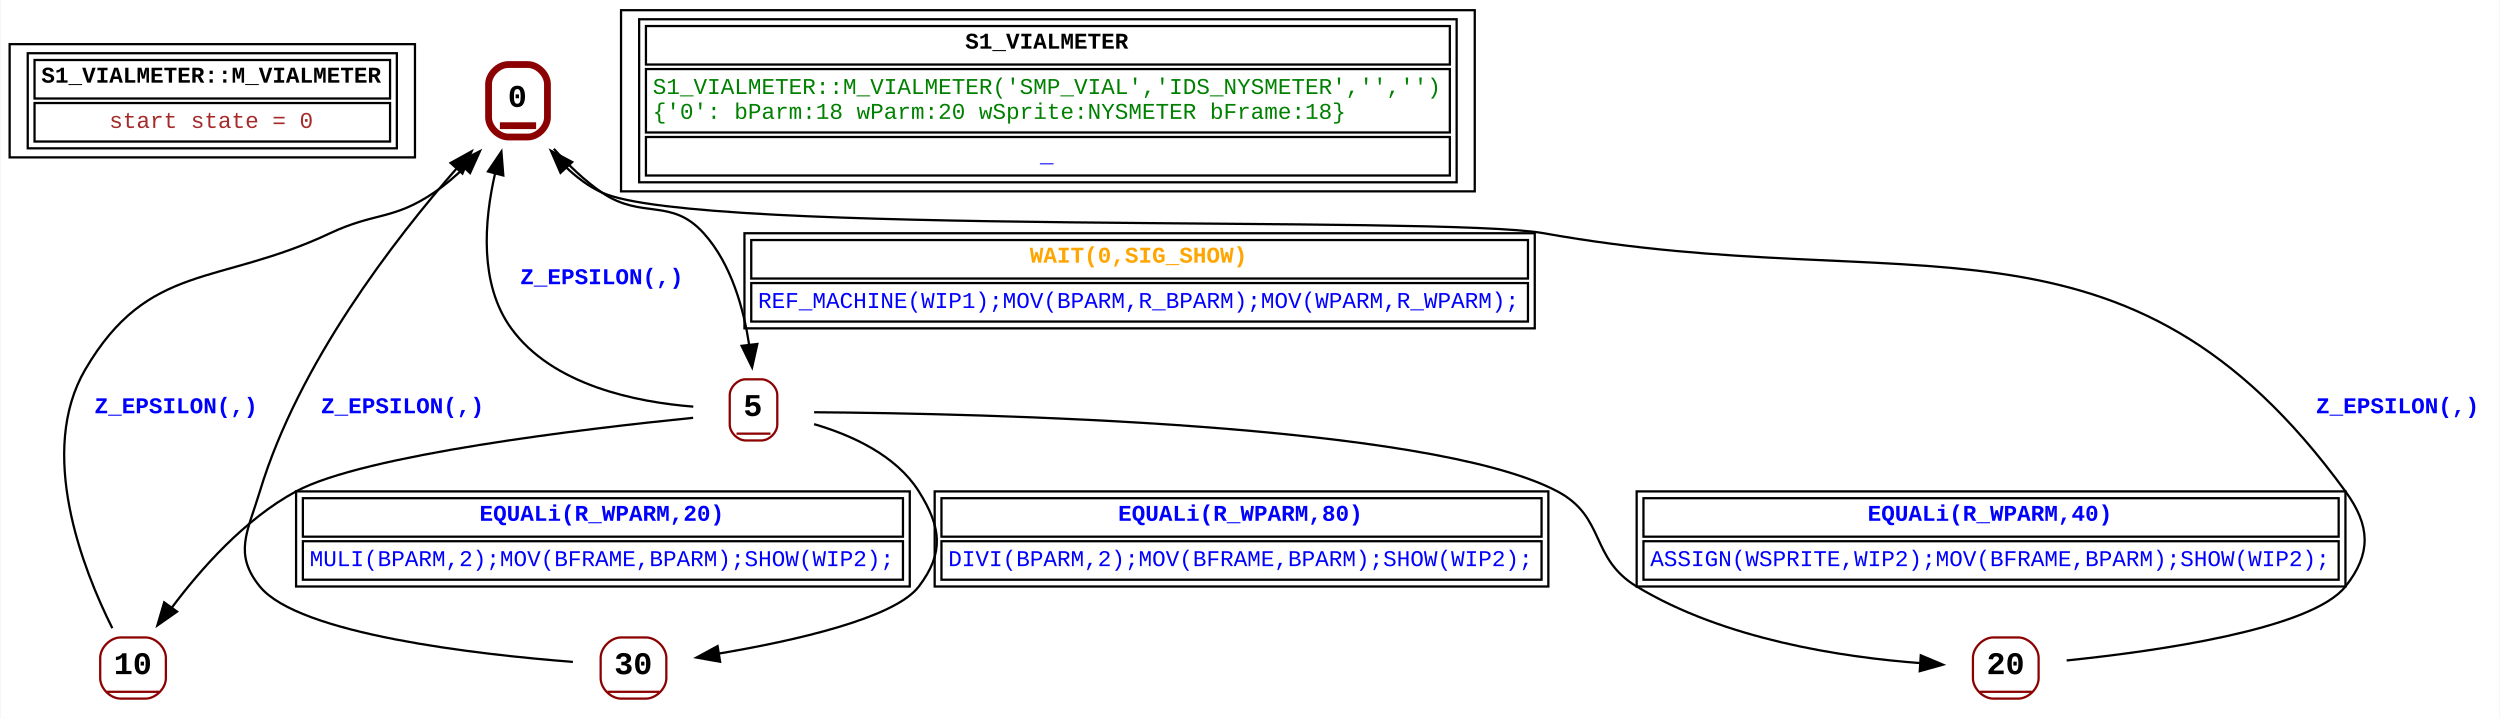
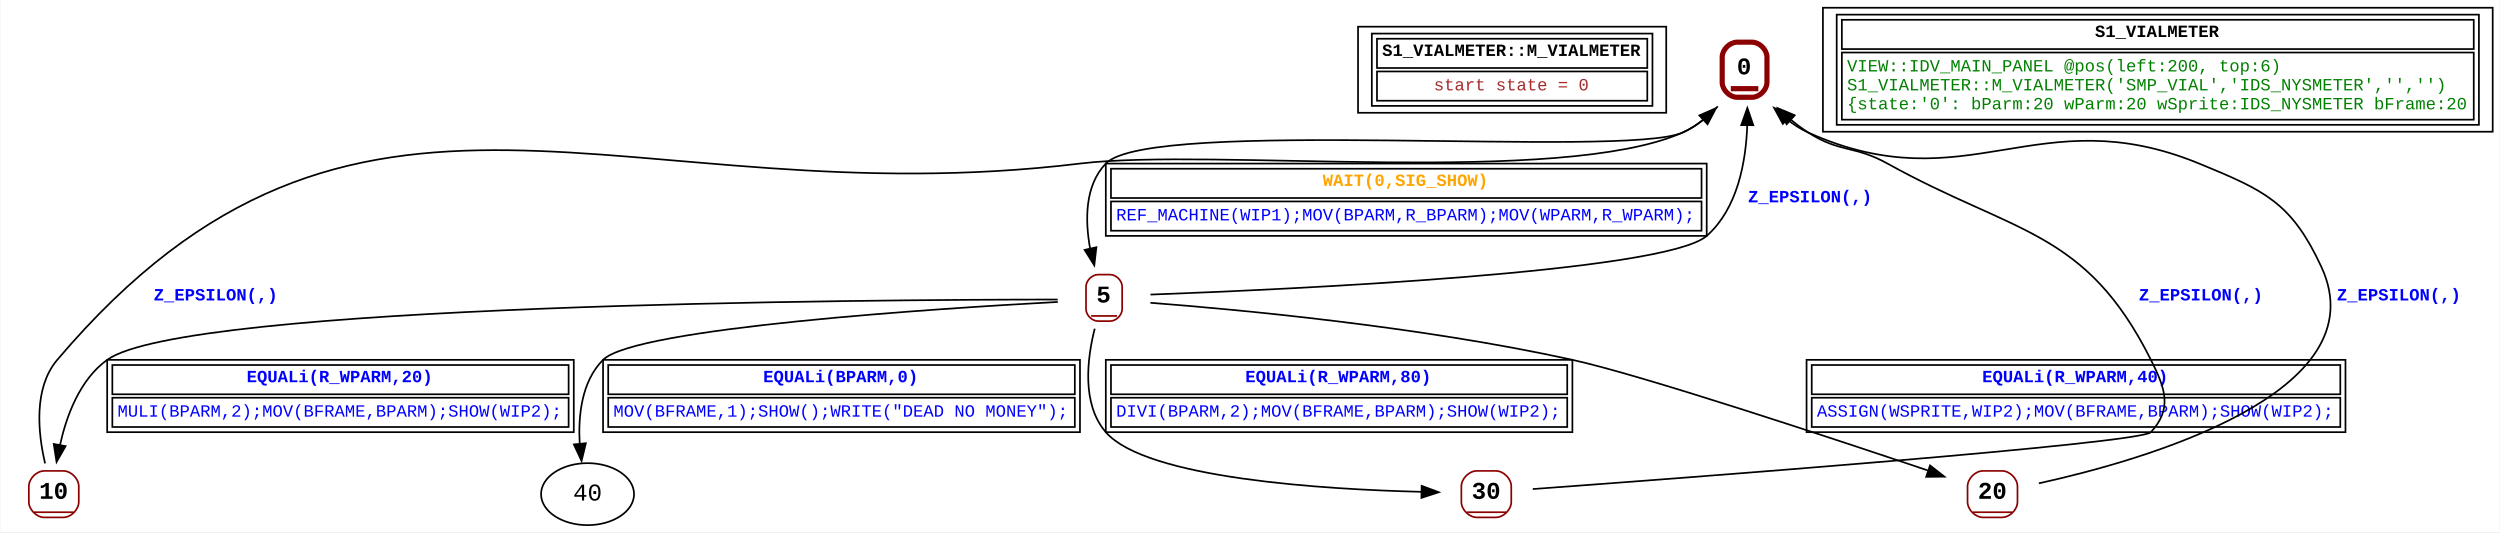
- <svg xmlns="http://www.w3.org/2000/svg" width="1104pt" height="317pt" viewBox="0.00 0.00 1103.50 317.00">
-   <g id="graph0" class="graph" transform="scale(1 1) rotate(0) translate(4 313)">
-     <polygon fill="white" stroke="none" points="-4,4 -4,-313 1099.5,-313 1099.5,4 -4,4" />
+ <svg xmlns="http://www.w3.org/2000/svg" width="1452pt" height="309pt" viewBox="0.00 0.00 1451.50 309.00">
+   <g id="graph0" class="graph" transform="scale(1 1) rotate(0) translate(4 305)">
+     <polygon fill="white" stroke="none" points="-4,4 -4,-305 1447.5,-305 1447.5,4 -4,4" />
    <g id="node1" class="node">
-       <polygon fill="none" stroke="black" points="0,-243.5 0,-293.5 179,-293.5 179,-243.5 0,-243.5" />
-       <polygon fill="none" stroke="black" points="11,-269.5 11,-286.5 168,-286.5 168,-269.5 11,-269.5" />
-       <text text-anchor="start" x="14" y="-276.5" font-family="Courier New" font-weight="bold" font-size="10.00">S1_VIALMETER::M_VIALMETER</text>
-       <polygon fill="none" stroke="black" points="11,-250.5 11,-267.5 168,-267.5 168,-250.5 11,-250.5" />
-       <text text-anchor="start" x="44" y="-256.5" font-family="Courier New" font-size="10.00" fill="brown">start state = 0</text>
-       <polygon fill="none" stroke="black" points="8,-247.5 8,-289.5 171,-289.5 171,-247.5 8,-247.5" />
+       <polygon fill="none" stroke="black" points="784.5,-239.5 784.5,-289.5 963.5,-289.5 963.5,-239.5 784.5,-239.5" />
+       <polygon fill="none" stroke="black" points="795.5,-265.5 795.5,-282.5 952.5,-282.5 952.5,-265.5 795.5,-265.5" />
+       <text text-anchor="start" x="798.5" y="-272.5" font-family="Courier New" font-weight="bold" font-size="10.00">S1_VIALMETER::M_VIALMETER</text>
+       <polygon fill="none" stroke="black" points="795.5,-246.5 795.5,-263.5 952.5,-263.5 952.5,-246.5 795.5,-246.5" />
+       <text text-anchor="start" x="828.5" y="-252.5" font-family="Courier New" font-size="10.00" fill="brown">start state = 0</text>
+       <polygon fill="none" stroke="black" points="792.5,-243.5 792.5,-285.5 955.5,-285.5 955.5,-243.5 792.5,-243.5" />
    </g>
    <g id="node2" class="node">
-       <polyline fill="none" stroke="darkred" stroke-width="3" points="216.5,-257.5 232.5,-257.5" />
-       <text text-anchor="start" x="220" y="-265.8" font-family="Courier New" font-weight="bold" font-size="14.00">0</text>
-       <path fill="none" stroke="darkred" stroke-width="3" d="M220.17,-252.5C220.17,-252.5 228.83,-252.5 228.83,-252.5 233.17,-252.5 237.5,-256.83 237.5,-261.17 237.5,-261.17 237.5,-275.83 237.5,-275.83 237.5,-280.17 233.17,-284.5 228.83,-284.5 228.83,-284.5 220.17,-284.5 220.17,-284.5 215.83,-284.5 211.5,-280.17 211.5,-275.83 211.5,-275.83 211.5,-261.17 211.5,-261.17 211.5,-256.83 215.83,-252.5 220.17,-252.5" />
+       <polyline fill="none" stroke="darkred" stroke-width="3" points="1001,-253.5 1017,-253.5" />
+       <text text-anchor="start" x="1004.5" y="-261.8" font-family="Courier New" font-weight="bold" font-size="14.00">0</text>
+       <path fill="none" stroke="darkred" stroke-width="3" d="M1004.67,-248.5C1004.67,-248.5 1013.33,-248.5 1013.33,-248.5 1017.67,-248.5 1022,-252.83 1022,-257.17 1022,-257.17 1022,-271.83 1022,-271.83 1022,-276.17 1017.67,-280.5 1013.33,-280.5 1013.33,-280.5 1004.67,-280.5 1004.67,-280.5 1000.33,-280.5 996,-276.17 996,-271.83 996,-271.83 996,-257.17 996,-257.17 996,-252.83 1000.33,-248.5 1004.67,-248.5" />
    </g>
    <g id="node3" class="node">
-       <polyline fill="none" stroke="darkred" points="321,-121.5 336,-121.5" />
-       <text text-anchor="start" x="324" y="-129.3" font-family="Courier New" font-weight="bold" font-size="14.00">5</text>
-       <path fill="none" stroke="darkred" d="M325,-118.5C325,-118.5 332,-118.5 332,-118.5 335.5,-118.5 339,-122 339,-125.5 339,-125.5 339,-138.5 339,-138.5 339,-142 335.5,-145.5 332,-145.5 332,-145.5 325,-145.5 325,-145.5 321.5,-145.5 318,-142 318,-138.5 318,-138.5 318,-125.5 318,-125.5 318,-122 321.5,-118.5 325,-118.5" />
+       <polyline fill="none" stroke="darkred" points="629.5,-121.5 644.5,-121.5" />
+       <text text-anchor="start" x="632.5" y="-129.3" font-family="Courier New" font-weight="bold" font-size="14.00">5</text>
+       <path fill="none" stroke="darkred" d="M633.5,-118.5C633.5,-118.5 640.5,-118.5 640.5,-118.5 644,-118.5 647.5,-122 647.5,-125.5 647.5,-125.5 647.5,-138.5 647.5,-138.5 647.5,-142 644,-145.5 640.5,-145.5 640.5,-145.5 633.5,-145.5 633.5,-145.5 630,-145.5 626.5,-142 626.5,-138.5 626.5,-138.5 626.5,-125.5 626.5,-125.5 626.5,-122 630,-118.5 633.5,-118.5" />
    </g>
    <g id="edge1" class="edge">
-       <path fill="none" stroke="black" d="M240.33,-247.28C246.4,-240.49 253.74,-233.3 261.5,-228 279.29,-215.85 292.07,-225.99 306.5,-210 318.76,-196.42 324.23,-176.44 326.65,-160.25" />
-       <polygon fill="black" stroke="black" points="330.19,-161.1 327.88,-150.76 323.24,-160.28 330.19,-161.1" />
-       <polygon fill="none" stroke="black" points="327.5,-190 327.5,-207 670.5,-207 670.5,-190 327.5,-190" />
-       <text text-anchor="start" x="450.5" y="-197" font-family="Courier New" font-weight="bold" font-size="10.00" fill="orange">WAIT(0,SIG_SHOW)</text>
-       <polygon fill="none" stroke="black" points="327.5,-171 327.5,-188 670.5,-188 670.5,-171 327.5,-171" />
-       <text text-anchor="start" x="330.5" y="-177" font-family="Courier New" font-size="10.00" fill="blue">REF_MACHINE(WIP1);MOV(BPARM,R_BPARM);MOV(WPARM,R_WPARM);</text>
-       <polygon fill="none" stroke="black" points="324.5,-168 324.5,-210 673.5,-210 673.5,-168 324.5,-168" />
+       <path fill="none" stroke="black" d="M993.42,-243.22C987.7,-237.25 980.71,-231.41 973,-228 938.9,-212.94 663.82,-236.89 638,-210 625.74,-197.23 625.89,-177.06 628.9,-160.57" />
+       <polygon fill="black" stroke="black" points="632.53,-161.4 631.32,-150.88 625.7,-159.86 632.53,-161.4" />
+       <polygon fill="none" stroke="black" points="641,-190 641,-207 984,-207 984,-190 641,-190" />
+       <text text-anchor="start" x="764" y="-197" font-family="Courier New" font-weight="bold" font-size="10.00" fill="orange">WAIT(0,SIG_SHOW)</text>
+       <polygon fill="none" stroke="black" points="641,-171 641,-188 984,-188 984,-171 641,-171" />
+       <text text-anchor="start" x="644" y="-177" font-family="Courier New" font-size="10.00" fill="blue">REF_MACHINE(WIP1);MOV(BPARM,R_BPARM);MOV(WPARM,R_WPARM);</text>
+       <polygon fill="none" stroke="black" points="638,-168 638,-210 987,-210 987,-168 638,-168" />
+     </g>
+     <g id="edge9" class="edge">
+       <path fill="none" stroke="black" d="M663.95,-133.91C741.78,-136.79 962.88,-146.76 987,-168 1004.97,-183.82 1009.83,-211.1 1010.56,-232.47" />
+       <polygon fill="black" stroke="black" points="1007.07,-232.33 1010.61,-242.31 1014.07,-232.29 1007.07,-232.33" />
+       <text text-anchor="start" x="1011" y="-187.5" font-family="Courier New" font-weight="bold" font-size="10.00" fill="blue">Z_EPSILON(,)</text>
+     </g>
+     <g id="node4" class="node">
+       <polyline fill="none" stroke="darkred" points="15.5,-7.5 38.5,-7.5" />
+       <text text-anchor="start" x="18.5" y="-15.3" font-family="Courier New" font-weight="bold" font-size="14.00">10</text>
+       <path fill="none" stroke="darkred" d="M21.5,-4.5C21.5,-4.5 32.5,-4.5 32.5,-4.5 37,-4.5 41.5,-9 41.5,-13.5 41.5,-13.5 41.5,-22.5 41.5,-22.5 41.5,-27 37,-31.5 32.5,-31.5 32.5,-31.5 21.5,-31.5 21.5,-31.5 17,-31.5 12.5,-27 12.5,-22.5 12.5,-22.5 12.5,-13.5 12.5,-13.5 12.5,-9 17,-4.5 21.5,-4.5" />
+     </g>
+     <g id="edge5" class="edge">
+       <path fill="none" stroke="black" d="M610.02,-131.04C501.85,-130.98 103.15,-128.52 58,-96 42.08,-84.53 34.32,-63.48 30.55,-46.28" />
+       <polygon fill="black" stroke="black" points="33.85,-45.88 28.6,-36.68 26.97,-47.14 33.85,-45.88" />
+       <polygon fill="none" stroke="black" points="61,-76 61,-93 326,-93 326,-76 61,-76" />
+       <text text-anchor="start" x="139" y="-83" font-family="Courier New" font-weight="bold" font-size="10.00" fill="blue">EQUALi(R_WPARM,20)</text>
+       <polygon fill="none" stroke="black" points="61,-57 61,-74 326,-74 326,-57 61,-57" />
+       <text text-anchor="start" x="64" y="-63" font-family="Courier New" font-size="10.00" fill="blue">MULI(BPARM,2);MOV(BFRAME,BPARM);SHOW(WIP2);</text>
+       <polygon fill="none" stroke="black" points="58,-54 58,-96 329,-96 329,-54 58,-54" />
+     </g>
+     <g id="node5" class="node">
+       <polyline fill="none" stroke="darkred" points="1141.5,-7.5 1164.5,-7.5" />
+       <text text-anchor="start" x="1144.5" y="-15.3" font-family="Courier New" font-weight="bold" font-size="14.00">20</text>
+       <path fill="none" stroke="darkred" d="M1147.5,-4.5C1147.5,-4.5 1158.5,-4.5 1158.5,-4.5 1163,-4.5 1167.5,-9 1167.5,-13.5 1167.5,-13.5 1167.5,-22.5 1167.5,-22.5 1167.5,-27 1163,-31.5 1158.5,-31.5 1158.5,-31.5 1147.5,-31.5 1147.5,-31.5 1143,-31.5 1138.5,-27 1138.5,-22.5 1138.5,-22.5 1138.5,-13.5 1138.5,-13.5 1138.5,-9 1143,-4.5 1147.5,-4.5" />
+     </g>
+     <g id="edge6" class="edge">
+       <path fill="none" stroke="black" d="M663.91,-129.13C713.06,-125.37 820.42,-115.51 909,-96 949.02,-87.18 1058.11,-51.07 1115.91,-31.6" />
+       <polygon fill="black" stroke="black" points="1116.72,-34.68 1125.08,-28.16 1114.48,-28.05 1116.72,-34.68" />
+       <polygon fill="none" stroke="black" points="1048,-76 1048,-93 1355,-93 1355,-76 1048,-76" />
+       <text text-anchor="start" x="1147" y="-83" font-family="Courier New" font-weight="bold" font-size="10.00" fill="blue">EQUALi(R_WPARM,40)</text>
+       <polygon fill="none" stroke="black" points="1048,-57 1048,-74 1355,-74 1355,-57 1048,-57" />
+       <text text-anchor="start" x="1051" y="-63" font-family="Courier New" font-size="10.00" fill="blue">ASSIGN(WSPRITE,WIP2);MOV(BFRAME,BPARM);SHOW(WIP2);</text>
+       <polygon fill="none" stroke="black" points="1045,-54 1045,-96 1358,-96 1358,-54 1045,-54" />
+     </g>
+     <g id="node6" class="node">
+       <polyline fill="none" stroke="darkred" points="847.5,-7.5 870.5,-7.5" />
+       <text text-anchor="start" x="850.5" y="-15.3" font-family="Courier New" font-weight="bold" font-size="14.00">30</text>
+       <path fill="none" stroke="darkred" d="M853.5,-4.5C853.5,-4.5 864.5,-4.5 864.5,-4.5 869,-4.5 873.5,-9 873.5,-13.5 873.5,-13.5 873.5,-22.5 873.5,-22.5 873.5,-27 869,-31.5 864.5,-31.5 864.5,-31.5 853.5,-31.5 853.5,-31.5 849,-31.5 844.5,-27 844.5,-22.5 844.5,-22.5 844.5,-13.5 844.5,-13.5 844.5,-9 849,-4.5 853.5,-4.5" />
+     </g>
+     <g id="edge7" class="edge">
+       <path fill="none" stroke="black" d="M631.57,-114.1C627.19,-96.86 623.83,-70.38 638,-54 661.35,-27.01 765.04,-20.73 821.71,-19.34" />
+       <polygon fill="black" stroke="black" points="821.45,-22.83 831.38,-19.12 821.31,-15.83 821.45,-22.83" />
+       <polygon fill="none" stroke="black" points="641,-76 641,-93 906,-93 906,-76 641,-76" />
+       <text text-anchor="start" x="719" y="-83" font-family="Courier New" font-weight="bold" font-size="10.00" fill="blue">EQUALi(R_WPARM,80)</text>
+       <polygon fill="none" stroke="black" points="641,-57 641,-74 906,-74 906,-57 641,-57" />
+       <text text-anchor="start" x="644" y="-63" font-family="Courier New" font-size="10.00" fill="blue">DIVI(BPARM,2);MOV(BFRAME,BPARM);SHOW(WIP2);</text>
+       <polygon fill="none" stroke="black" points="638,-54 638,-96 909,-96 909,-54 638,-54" />
+     </g>
+     <g id="node7" class="node">
+       <ellipse fill="none" stroke="black" cx="337" cy="-18" rx="27" ry="18" />
+       <text text-anchor="middle" x="337" y="-14.3" font-family="Courier New" font-size="14.00">40</text>
    </g>
    <g id="edge8" class="edge">
-       <path fill="none" stroke="black" d="M301.91,-133.43C276.6,-135.43 239.74,-142.84 221.5,-168 207.33,-187.54 209.52,-215.37 214.43,-236.63" />
-       <polygon fill="black" stroke="black" points="211.24,-237.29 217.17,-246.08 218.01,-235.51 211.24,-237.29" />
-       <text text-anchor="start" x="225.5" y="-187.5" font-family="Courier New" font-weight="bold" font-size="10.00" fill="blue">Z_EPSILON(,)</text>
-     </g>
-     <g id="node4" class="node">
-       <polyline fill="none" stroke="darkred" points="43,-7.5 66,-7.5" />
-       <text text-anchor="start" x="46" y="-15.3" font-family="Courier New" font-weight="bold" font-size="14.00">10</text>
-       <path fill="none" stroke="darkred" d="M49,-4.5C49,-4.5 60,-4.5 60,-4.5 64.5,-4.5 69,-9 69,-13.5 69,-13.5 69,-22.5 69,-22.5 69,-27 64.5,-31.5 60,-31.5 60,-31.5 49,-31.5 49,-31.5 44.5,-31.5 40,-27 40,-22.5 40,-22.5 40,-13.5 40,-13.5 40,-9 44.5,-4.5 49,-4.5" />
-     </g>
-     <g id="edge5" class="edge">
-       <path fill="none" stroke="black" d="M301.83,-128.5C254.13,-123.69 156.41,-112.15 126.5,-96 103.87,-83.78 84.4,-61.78 71.43,-44.41" />
-       <polygon fill="black" stroke="black" points="73.93,-42.91 65.25,-36.83 68.25,-46.99 73.93,-42.91" />
-       <polygon fill="none" stroke="black" points="129.5,-76 129.5,-93 394.5,-93 394.5,-76 129.5,-76" />
-       <text text-anchor="start" x="207.5" y="-83" font-family="Courier New" font-weight="bold" font-size="10.00" fill="blue">EQUALi(R_WPARM,20)</text>
-       <polygon fill="none" stroke="black" points="129.5,-57 129.5,-74 394.5,-74 394.5,-57 129.5,-57" />
-       <text text-anchor="start" x="132.5" y="-63" font-family="Courier New" font-size="10.00" fill="blue">MULI(BPARM,2);MOV(BFRAME,BPARM);SHOW(WIP2);</text>
-       <polygon fill="none" stroke="black" points="126.5,-54 126.5,-96 397.5,-96 397.5,-54 126.5,-54" />
-     </g>
-     <g id="node5" class="node">
-       <polyline fill="none" stroke="darkred" points="870,-7.5 893,-7.5" />
-       <text text-anchor="start" x="873" y="-15.3" font-family="Courier New" font-weight="bold" font-size="14.00">20</text>
-       <path fill="none" stroke="darkred" d="M876,-4.5C876,-4.5 887,-4.5 887,-4.5 891.5,-4.5 896,-9 896,-13.5 896,-13.5 896,-22.5 896,-22.5 896,-27 891.5,-31.5 887,-31.5 887,-31.5 876,-31.5 876,-31.5 871.5,-31.5 867,-27 867,-22.5 867,-22.5 867,-13.5 867,-13.5 867,-9 871.5,-4.5 876,-4.5" />
-     </g>
-     <g id="edge6" class="edge">
-       <path fill="none" stroke="black" d="M355.26,-130.95C427.8,-130.41 626.59,-126.15 683.5,-96 704.97,-84.63 697.71,-66.57 718.5,-54 757.17,-30.62 809.29,-22.74 844.07,-20.15" />
-       <polygon fill="black" stroke="black" points="843.96,-23.6 853.72,-19.48 843.52,-16.62 843.96,-23.6" />
-       <polygon fill="none" stroke="black" points="721.5,-76 721.5,-93 1028.5,-93 1028.5,-76 721.5,-76" />
-       <text text-anchor="start" x="820.5" y="-83" font-family="Courier New" font-weight="bold" font-size="10.00" fill="blue">EQUALi(R_WPARM,40)</text>
-       <polygon fill="none" stroke="black" points="721.5,-57 721.5,-74 1028.5,-74 1028.5,-57 721.5,-57" />
-       <text text-anchor="start" x="724.5" y="-63" font-family="Courier New" font-size="10.00" fill="blue">ASSIGN(WSPRITE,WIP2);MOV(BFRAME,BPARM);SHOW(WIP2);</text>
-       <polygon fill="none" stroke="black" points="718.5,-54 718.5,-96 1031.5,-96 1031.5,-54 718.5,-54" />
-     </g>
-     <g id="node6" class="node">
-       <polyline fill="none" stroke="darkred" points="264,-7.5 287,-7.5" />
-       <text text-anchor="start" x="267" y="-15.3" font-family="Courier New" font-weight="bold" font-size="14.00">30</text>
-       <path fill="none" stroke="darkred" d="M270,-4.5C270,-4.5 281,-4.5 281,-4.5 285.5,-4.5 290,-9 290,-13.5 290,-13.5 290,-22.5 290,-22.5 290,-27 285.5,-31.5 281,-31.5 281,-31.5 270,-31.5 270,-31.5 265.5,-31.5 261,-27 261,-22.5 261,-22.5 261,-13.5 261,-13.5 261,-9 265.5,-4.5 270,-4.5" />
-     </g>
-     <g id="edge7" class="edge">
-       <path fill="none" stroke="black" d="M355.23,-125.7C371.64,-120.91 391.39,-112.06 401.5,-96 411.44,-80.2 412.8,-68.86 401.5,-54 390.76,-39.87 346.15,-29.95 313.04,-24.36" />
-       <polygon fill="black" stroke="black" points="313.75,-20.77 303.32,-22.63 312.64,-27.68 313.75,-20.77" />
-       <polygon fill="none" stroke="black" points="411.5,-76 411.5,-93 676.5,-93 676.5,-76 411.5,-76" />
-       <text text-anchor="start" x="489.5" y="-83" font-family="Courier New" font-weight="bold" font-size="10.00" fill="blue">EQUALi(R_WPARM,80)</text>
-       <polygon fill="none" stroke="black" points="411.5,-57 411.5,-74 676.5,-74 676.5,-57 411.5,-57" />
-       <text text-anchor="start" x="414.5" y="-63" font-family="Courier New" font-size="10.00" fill="blue">DIVI(BPARM,2);MOV(BFRAME,BPARM);SHOW(WIP2);</text>
-       <polygon fill="none" stroke="black" points="408.5,-54 408.5,-96 679.5,-96 679.5,-54 408.5,-54" />
+       <path fill="none" stroke="black" d="M610.15,-129.64C541.66,-125.91 364.5,-114.56 346,-96 333.49,-83.45 331.47,-63.45 332.45,-46.98" />
+       <polygon fill="black" stroke="black" points="336.01,-47.57 333.52,-37.27 329.05,-46.88 336.01,-47.57" />
+       <polygon fill="none" stroke="black" points="349,-76 349,-93 620,-93 620,-76 349,-76" />
+       <text text-anchor="start" x="439" y="-83" font-family="Courier New" font-weight="bold" font-size="10.00" fill="blue">EQUALi(BPARM,0)</text>
+       <polygon fill="none" stroke="black" points="349,-57 349,-74 620,-74 620,-57 349,-57" />
+       <text text-anchor="start" x="352" y="-63" font-family="Courier New" font-size="10.00" fill="blue">MOV(BFRAME,1);SHOW();WRITE("DEAD NO MONEY");</text>
+       <polygon fill="none" stroke="black" points="346,-54 346,-96 623,-96 623,-54 346,-54" />
    </g>
    <g id="edge2" class="edge">
-       <path fill="none" stroke="black" d="M45.35,-35.59C32.26,-61.78 12.01,-113.47 33.5,-150 61.35,-197.33 91.82,-186.61 141.5,-210 161.36,-219.35 169.33,-215.69 187.5,-228 192.36,-231.29 197.05,-235.33 201.37,-239.56" />
-       <polygon fill="black" stroke="black" points="198.26,-241.42 207.69,-246.24 203.33,-236.59 198.26,-241.42" />
-       <text text-anchor="start" x="37.5" y="-130.5" font-family="Courier New" font-weight="bold" font-size="10.00" fill="blue">Z_EPSILON(,)</text>
+       <path fill="none" stroke="black" d="M21.94,-35.84C17.91,-53.03 14.98,-79.48 29,-96 202.91,-300.98 356.13,-177.69 623,-210 700.32,-219.36 901.73,-196.61 973,-228 977.46,-229.96 981.68,-232.74 985.55,-235.9" />
+       <polygon fill="black" stroke="black" points="982.72,-237.97 992.43,-242.21 987.48,-232.84 982.72,-237.97" />
+       <text text-anchor="start" x="85" y="-130.5" font-family="Courier New" font-weight="bold" font-size="10.00" fill="blue">Z_EPSILON(,)</text>
    </g>
    <g id="edge3" class="edge">
-       <path fill="none" stroke="black" d="M908.38,-21.34C947.32,-25.34 1016.42,-34.99 1031.5,-54 1043.1,-68.62 1042.49,-80.91 1031.5,-96 934.17,-229.6 840.2,-180.83 677.5,-210 631.96,-218.16 303.54,-208.69 261.5,-228 255.59,-230.71 250.18,-234.85 245.42,-239.43" />
-       <polygon fill="black" stroke="black" points="243.27,-236.68 239.05,-246.41 248.41,-241.43 243.27,-236.68" />
-       <text text-anchor="start" x="1018.5" y="-130.5" font-family="Courier New" font-weight="bold" font-size="10.00" fill="blue">Z_EPSILON(,)</text>
+       <path fill="none" stroke="black" d="M1179.92,-24.29C1240.19,-37.55 1378.11,-76.51 1344,-150 1326.61,-187.47 1311.21,-194.28 1273,-210 1179.41,-248.51 1138.33,-186.55 1046,-228 1041.49,-230.02 1037.2,-232.84 1033.24,-236.01" />
+       <polygon fill="black" stroke="black" points="1031.22,-233.02 1026.16,-242.33 1035.92,-238.21 1031.22,-233.02" />
+       <text text-anchor="start" x="1353" y="-130.5" font-family="Courier New" font-weight="bold" font-size="10.00" fill="blue">Z_EPSILON(,)</text>
    </g>
    <g id="edge4" class="edge">
-       <path fill="none" stroke="black" d="M248.74,-20.7C206.55,-24 127.6,-32.9 110.5,-54 98.75,-68.5 105.1,-78.13 110.5,-96 127.53,-152.39 169.87,-207.24 197.88,-239.17" />
-       <polygon fill="black" stroke="black" points="194.74,-241.04 204.02,-246.17 199.97,-236.38 194.74,-241.04" />
-       <text text-anchor="start" x="137.5" y="-130.5" font-family="Courier New" font-weight="bold" font-size="10.00" fill="blue">Z_EPSILON(,)</text>
+       <path fill="none" stroke="black" d="M885.97,-20.96C972.65,-27.32 1238.92,-47.35 1245,-54 1257.59,-67.78 1253.37,-79.32 1245,-96 1206.96,-171.79 1166.15,-168.85 1092,-210 1072.8,-220.65 1064.5,-216.17 1046,-228 1042.39,-230.31 1038.83,-233 1035.43,-235.86" />
+       <polygon fill="black" stroke="black" points="1033.43,-232.85 1028.36,-242.15 1038.13,-238.04 1033.43,-232.85" />
+       <text text-anchor="start" x="1238" y="-130.5" font-family="Courier New" font-weight="bold" font-size="10.00" fill="blue">Z_EPSILON(,)</text>
    </g>
-     <g id="node7" class="node">
-       <polygon fill="none" stroke="black" points="270,-228.5 270,-308.5 647,-308.5 647,-228.5 270,-228.5" />
-       <polygon fill="none" stroke="black" points="281,-284.5 281,-301.5 636,-301.5 636,-284.5 281,-284.5" />
-       <text text-anchor="start" x="422" y="-291.5" font-family="Courier New" font-weight="bold" font-size="10.00">S1_VIALMETER</text>
-       <polygon fill="none" stroke="black" points="281,-254.5 281,-282.5 636,-282.5 636,-254.5 281,-254.5" />
-       <text text-anchor="start" x="284" y="-271.5" font-family="Courier New" font-size="10.00" fill="green">S1_VIALMETER::M_VIALMETER('SMP_VIAL','IDS_NYSMETER','','')</text>
-       <text text-anchor="start" x="284" y="-260.5" font-family="Courier New" font-size="10.00" fill="green">{'0': bParm:18 wParm:20 wSprite:NYSMETER bFrame:18}</text>
-       <polygon fill="none" stroke="black" points="281,-235.5 281,-252.5 636,-252.5 636,-235.5 281,-235.5" />
-       <text text-anchor="start" x="455" y="-241.5" font-family="Courier New" font-size="10.00" fill="blue">_</text>
-       <polygon fill="none" stroke="black" points="278,-232.5 278,-304.5 639,-304.5 639,-232.5 278,-232.5" />
+     <g id="node8" class="node">
+       <polygon fill="none" stroke="black" points="1054.5,-228.5 1054.5,-300.5 1443.5,-300.5 1443.5,-228.5 1054.5,-228.5" />
+       <polygon fill="none" stroke="black" points="1065.5,-276.5 1065.5,-293.5 1432.5,-293.5 1432.5,-276.5 1065.5,-276.5" />
+       <text text-anchor="start" x="1212.5" y="-283.5" font-family="Courier New" font-weight="bold" font-size="10.00">S1_VIALMETER</text>
+       <polygon fill="none" stroke="black" points="1065.5,-235.5 1065.5,-274.5 1432.5,-274.5 1432.5,-235.5 1065.5,-235.5" />
+       <text text-anchor="start" x="1068.5" y="-263.5" font-family="Courier New" font-size="10.00" fill="green">VIEW::IDV_MAIN_PANEL @pos(left:200, top:6)</text>
+       <text text-anchor="start" x="1068.5" y="-252.5" font-family="Courier New" font-size="10.00" fill="green">S1_VIALMETER::M_VIALMETER('SMP_VIAL','IDS_NYSMETER','','')</text>
+       <text text-anchor="start" x="1068.5" y="-241.5" font-family="Courier New" font-size="10.00" fill="green">{state:'0': bParm:20 wParm:20 wSprite:IDS_NYSMETER bFrame:20</text>
+       <polygon fill="none" stroke="black" points="1062.5,-232.5 1062.5,-296.5 1435.5,-296.5 1435.5,-232.5 1062.5,-232.5" />
    </g>
  </g>
</svg>
